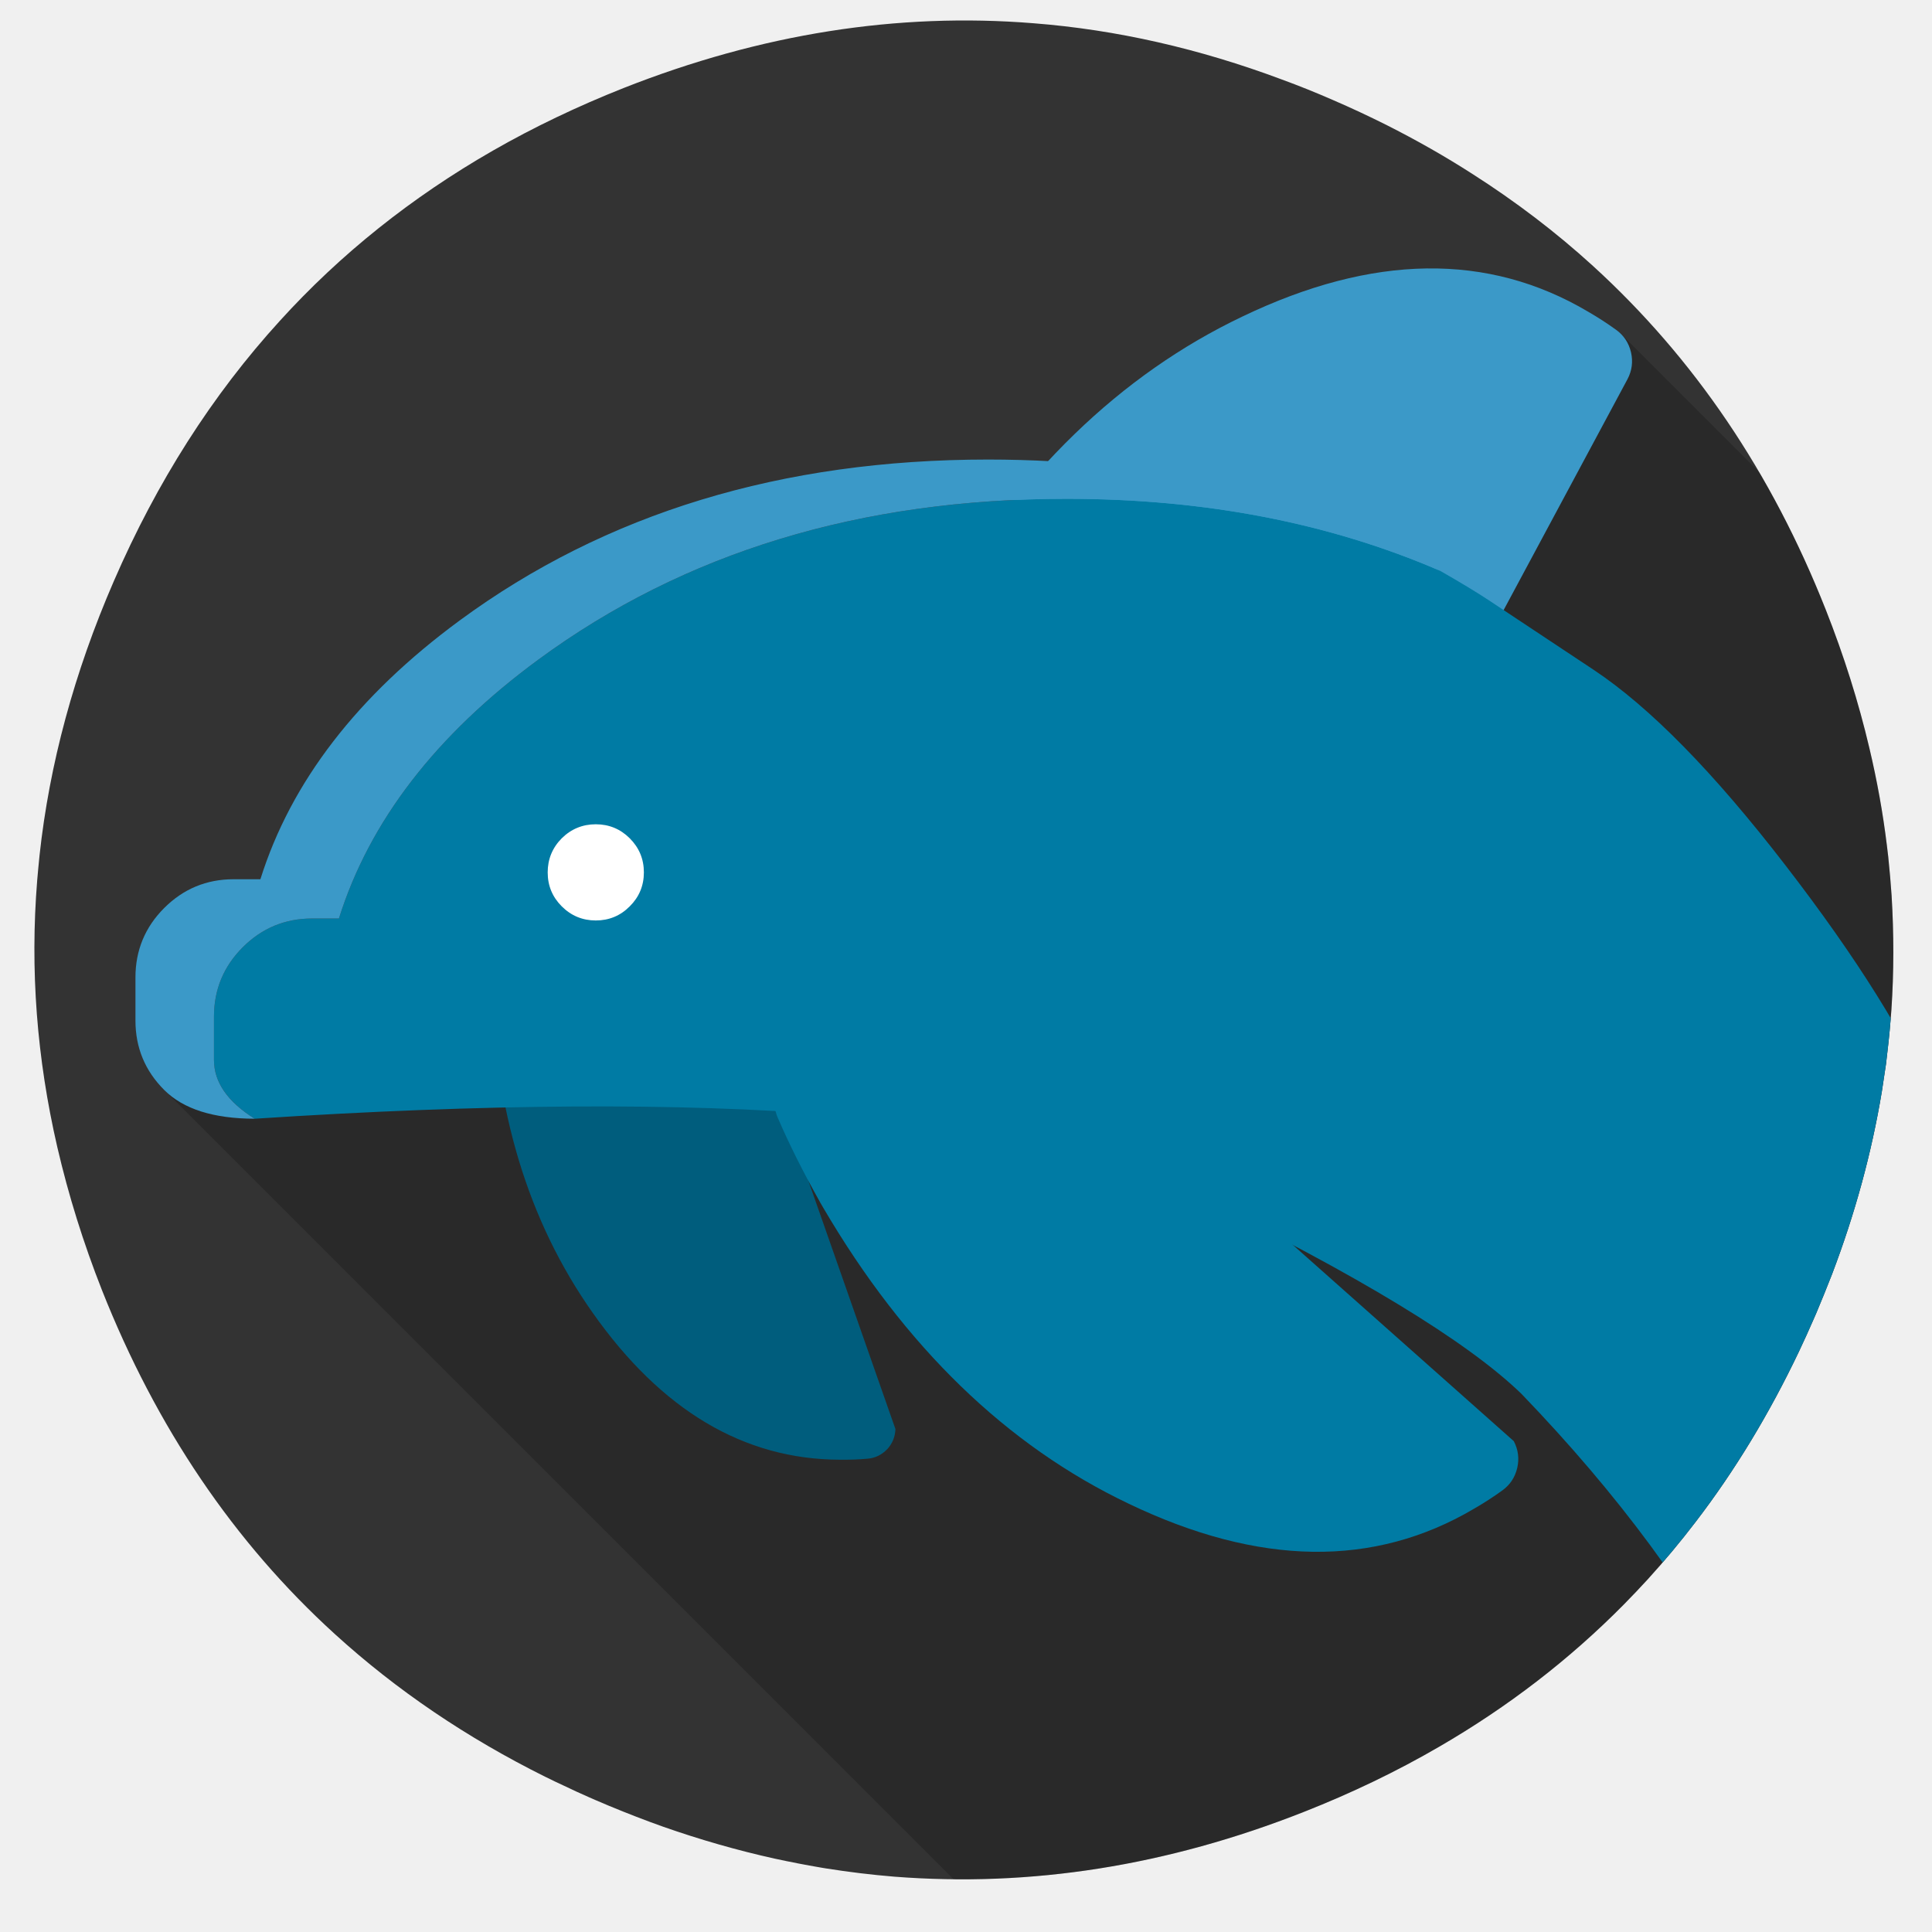
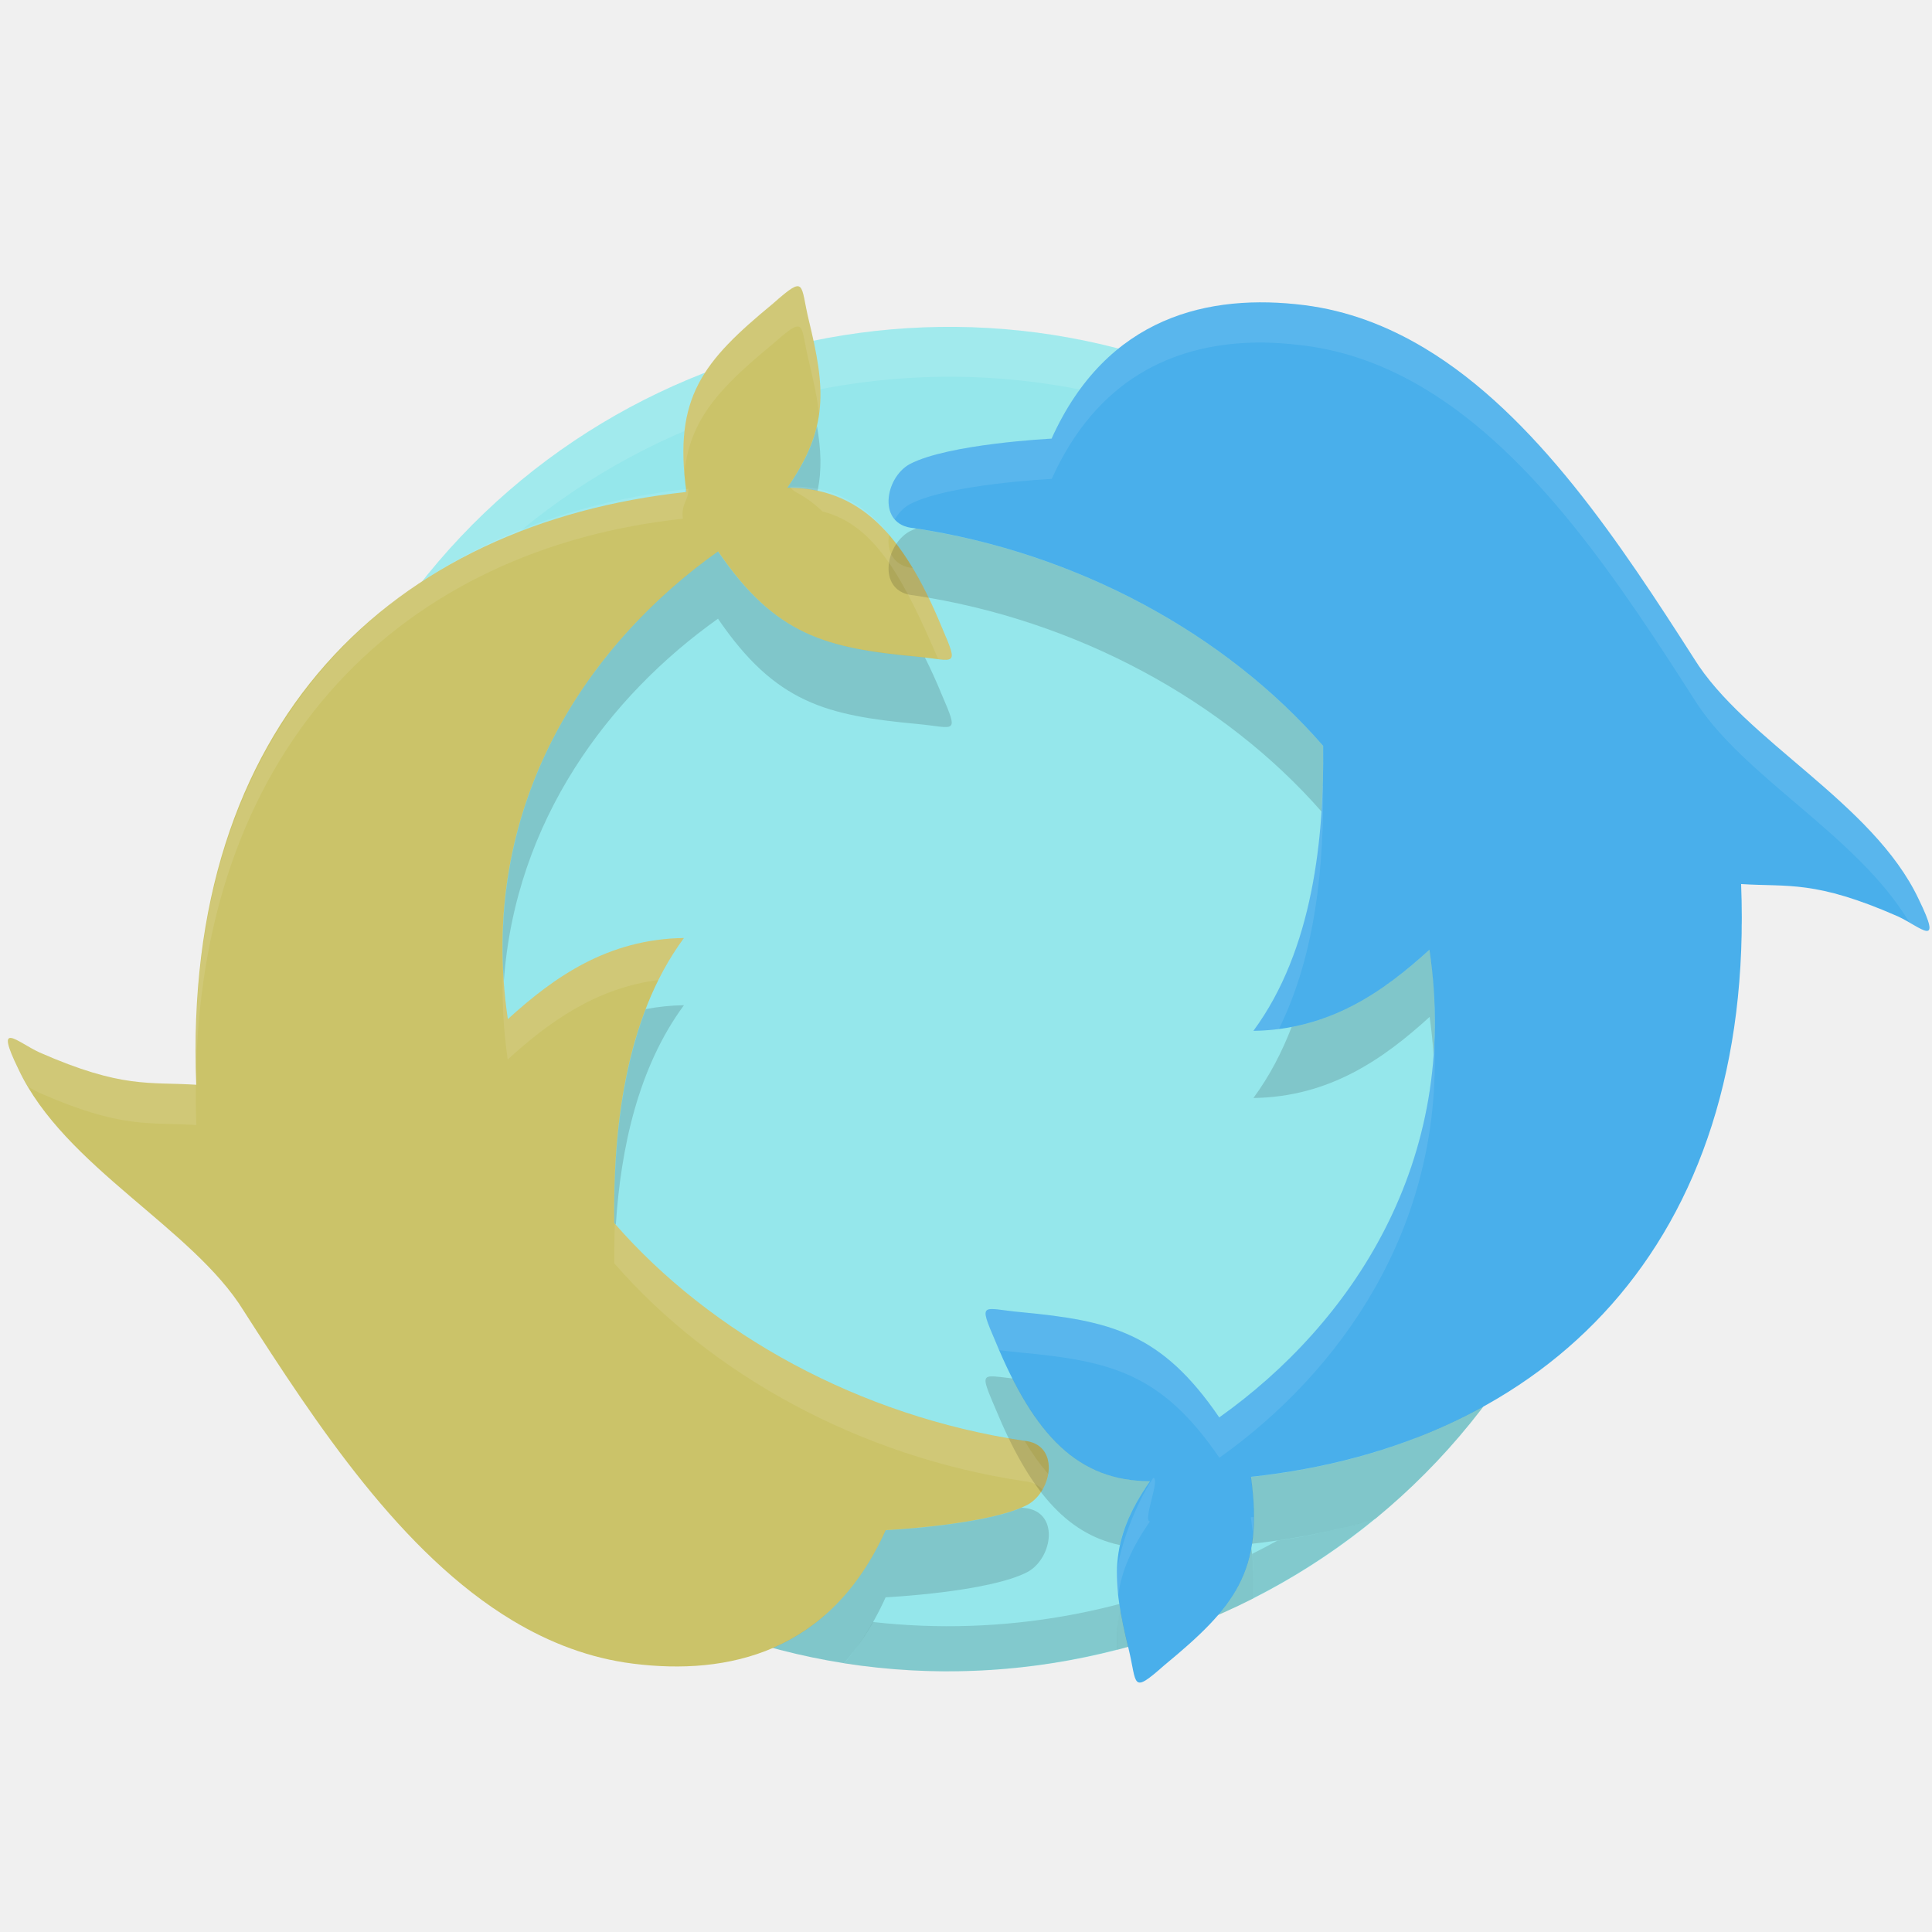
- <svg xmlns="http://www.w3.org/2000/svg" id="MySQLWorkbench" image-rendering="optimizeSpeed" version="1.1" style="background-color:#ffffff" x="0px" y="0px" width="1024px" height="1024px" viewBox="0 0 1024 1024" enable-background="new 0 0 1024 1024">
-   <defs transform="matrix(1 0 0 1 0 0) " id="defs3" />
-   <g id="ico-shadow" transform="matrix(1.04045,0,0,1.04045,-21.89912,-29.28949)">
-     <g id="shape2">
-       <path id="path1" d="M 727.2,91.75 C 718.5,87.4 709.35,83.1 699.95,79.05 691.35,75.3 682.8,71.85 674.05,68.65 631.95,52.9 589.8,43.3 547.6,40 478.2,34.4 408.65,45.4 338.7,73 c -23.45,9.3 -45.65,19.9 -66.6,31.9 -41.3,23.7 -77.6,52.65 -108.5,86.7 Q 112,248.2 79.05,324.15 C 58.8,370.8 46.2,417.6 41.2,463.8 c -0.45,4.45 -0.85,8.6 -1.2,12.75 -3.7,45.6 -0.2,90.75 10.25,136 5.7,24.55 13.25,48.75 22.75,72.85 27.7,69.95 67.25,128.4 118.55,175.1 31.45,28.65 67.2,52.85 107.3,72.8 0.15,0.05 0.25,0.1 0.35,0.15 3.1,1.55 6.1,3 8.65,4.15 4.9,2.35 9.25,4.35 13.6,6.25 1.1,0.45 1.9,0.85 2.75,1.2 9.45,4.1 18.9,7.85 27.9,11.2 2.35,0.85 4.5,1.65 6.6,2.4 19.05,6.7 38.2,12.15 56.9,16.3 7.9,1.7 15.8,3.25 23.5,4.55 0.95,0.2 1.95,0.3 2.7,0.45 11.65,1.85 23.2,3.25 34.75,4.2 69.8,5.45 139.2,-5.55 208.85,-33.05 24.35,-9.6 47.3,-20.65 68.8,-33.15 35.1,-20.35 66.45,-44.5 94.1,-72.5 4.15,-4.2 8.2,-8.5 12.25,-12.9 8.4,-9.25 16.5,-18.95 24.25,-29.1 20.05,-26.15 37.55,-55.1 52.6,-86.7 2.6,-5.5 5.15,-11.1 7.65,-16.85 0.25,-0.6 0.55,-1.25 0.8,-1.85 0.15,-0.3 0.25,-0.6 0.4,-0.9 2.8,-6.6 5.45,-13.25 8.1,-20 C 966,646.5 974.5,615.5 979.7,584.1 c 0.7,-4.4 1.4,-9.15 2.1,-13.9 0.9,-7.35 1.75,-14.85 2.35,-22.6 0.1,-1.45 0.25,-3.15 0.4,-4.95 1.3,-19.3 1.3,-38.7 0.1,-58.4 -0.45,-6.4 -1,-12.9 -1.7,-19.6 -0.2,-1.85 -0.45,-3.85 -0.7,-5.85 -2,-16.4 -4.95,-32.85 -8.95,-49.7 -5.45,-23.15 -12.85,-46.75 -22.2,-70.4 -27.55,-69.75 -67,-128.05 -118.6,-175.1 -18.75,-17.1 -39.35,-32.8 -61.55,-46.95 -13.85,-8.9 -28.3,-17.1 -43.75,-24.9 z" style="fill:#333333;fill-opacity:1" />
-     </g>
-   </g>
-   <g id="ico-shadow1" transform="matrix(1.04045,0,0,1.04045,-21.89912,-29.28949)">
-     <g id="shape4">
-       <path id="path2" d="M 917.2,268.65 846.6,198.05 106.05,584.7 506.9,985.55 c 59.95,0.45 119.1,-11 178.5,-34.45 24.35,-9.6 47.3,-20.65 68.8,-33.15 35.1,-20.35 66.45,-44.5 94.1,-72.5 4.15,-4.2 8.2,-8.5 12.25,-12.9 8.4,-9.25 16.5,-18.95 24.25,-29.1 20.05,-26.15 37.55,-55.1 52.6,-86.7 2.6,-5.5 5.15,-11.1 7.65,-16.85 0.25,-0.6 0.55,-1.25 0.8,-1.85 0.15,-0.3 0.25,-0.6 0.4,-0.9 2.8,-6.6 5.45,-13.25 8.1,-20 C 966,646.5 974.5,615.5 979.7,584.1 c 0.7,-4.4 1.4,-9.15 2.1,-13.9 0.9,-7.35 1.75,-14.85 2.35,-22.6 0.1,-1.45 0.25,-3.15 0.4,-4.95 1.3,-19.3 1.3,-38.7 0.1,-58.4 -0.45,-6.4 -1,-12.9 -1.7,-19.6 -0.2,-1.85 -0.45,-3.85 -0.7,-5.85 -2,-16.4 -4.95,-32.85 -8.95,-49.7 Q 965,373.95 951.1,338.7 c -9.75,-24.65 -21,-47.9 -33.9,-70.05 z" style="fill:#000000;fill-opacity:0.2" />
-     </g>
-   </g>
-   <g id="Calque.__208" transform="matrix(1.04045,0,0,1.04045,-21.89912,-29.28949)">
-     <g id="shape6">
-       <path id="path3" d="m 278.45,475.25 c -3.05,2.7 -4.8,6 -5.2,9.95 -1.2,11.7 -1.8,24.6 -1.75,38.75 -0.05,0.25 0,0.55 -0.05,0.8 l 0.05,2.05 c 1.35,66.75 18.55,123.4 51.4,170 35.05,49.8 77.05,74.8 125.9,74.95 q 7.1,0.1 14.05,-0.5 c 4,-0.3 7.3,-1.95 10.1,-4.8 2.7,-2.9 4.1,-6.35 4.25,-10.3 l -85.25,-243.2 c 0,-2.75 -0.7,-5.5 -2.2,-8.1 -1.45,-2.55 -3.45,-4.65 -5.95,-6.2 -2.6,-1.5 -5.35,-2.25 -8.25,-2.3 L 289.1,471.4 c -4.1,-0.1 -7.65,1.2 -10.65,3.85 z" style="fill:#005d7d;fill-opacity:1" />
-     </g>
-   </g>
-   <g id="Calque.__209" transform="matrix(1.04045,0,0,1.04045,-21.89912,-29.28949)">
-     <g id="shape8">
-       <path id="path4" d="M 844.3,196.15 Q 837.45,191.2 830,186.9 C 779.05,156.75 720.35,157.55 653.95,189.4 591.8,219 539.9,269.25 498.35,340.2 l -1.25,2.15 c -0.15,0.3 -0.35,0.6 -0.5,0.9 -8.55,15.2 -15.65,29.45 -21.4,42.75 -1.95,4.5 -2.15,9.15 -0.6,13.9 1.55,4.75 4.45,8.35 8.75,10.8 L 668.3,517.5 c 3.05,1.75 6.4,2.65 10,2.6 3.55,-0.05 6.9,-1.05 9.95,-2.9 3.1,-1.85 5.45,-4.35 7.1,-7.4 l 154.8,-288.55 c 2.25,-4.3 2.85,-8.85 1.75,-13.65 -1.15,-4.8 -3.65,-8.6 -7.6,-11.45 z" style="fill:#3b99c8;fill-opacity:1" />
-       <path id="path5" d="m 786.35,787.4 c 3.95,-2.85 6.45,-6.65 7.6,-11.45 1.1,-4.8 0.5,-9.35 -1.75,-13.65 L 557.4,553.75 c -1.65,-3.05 -4,-5.55 -7.1,-7.4 -3.05,-1.85 -6.4,-2.85 -9.95,-2.9 -3.6,-0.05 -6.95,0.85 -10,2.6 l -104.95,26.8 c -4.3,2.45 -7.2,6.05 -8.75,10.8 -1.55,4.75 -1.35,9.4 0.6,13.9 5.75,13.3 12.85,27.55 21.4,42.75 0.15,0.3 0.35,0.6 0.5,0.9 l 1.25,2.15 c 41.55,70.95 93.45,121.2 155.6,150.8 66.4,31.85 125.1,32.65 176.05,2.5 4.95,-2.85 9.75,-5.95 14.3,-9.25 z" style="fill:#007ba4;fill-opacity:1" />
-     </g>
-   </g>
-   <mask id="ico-shadow2">
-     <g id="g">
-       <g id="shape15">
-         <path id="path8" fill="#FFFFFF" fill-opacity="1" d="M727.2,91.75 C718.5,87.4 709.35,83.1 699.95,79.05 691.35,75.3 682.8,71.85 674.05,68.65 631.95,52.9 589.8,43.3 547.6,40 478.2,34.4 408.65,45.4 338.7,73 315.25,82.3 293.05,92.9 272.1,104.9 230.8,128.6 194.5,157.55 163.6,191.6 Q112,248.2 79.05,324.15 C58.8,370.8 46.2,417.6 41.2,463.8 40.75,468.25 40.35,472.4 40,476.55 36.3,522.15 39.8,567.3 50.25,612.55 55.95,637.1 63.5,661.3 73,685.4 100.7,755.35 140.25,813.8 191.55,860.5 223,889.15 258.75,913.35 298.85,933.3 299,933.35 299.1,933.4 299.2,933.45 302.3,935 305.3,936.45 307.85,937.6 312.75,939.95 317.1,941.95 321.45,943.85 322.55,944.3 323.35,944.7 324.2,945.05 333.65,949.15 343.1,952.9 352.1,956.25 354.45,957.1 356.6,957.9 358.7,958.65 377.75,965.35 396.9,970.8 415.6,974.95 423.5,976.65 431.4,978.2 439.1,979.5 440.05,979.7 441.05,979.8 441.8,979.95 453.45,981.8 465,983.2 476.55,984.15 546.35,989.6 615.75,978.6 685.4,951.1 709.75,941.5 732.7,930.45 754.2,917.95 789.3,897.6 820.65,873.45 848.3,845.45 852.45,841.25 856.5,836.95 860.55,832.55 868.95,823.3 877.05,813.6 884.8,803.45 904.85,777.3 922.35,748.35 937.4,716.75 940,711.25 942.55,705.65 945.05,699.9 945.3,699.3 945.6,698.65 945.85,698.05 946,697.75 946.1,697.45 946.25,697.15 949.05,690.55 951.7,683.9 954.35,677.15 966,646.5 974.5,615.5 979.7,584.1 980.4,579.7 981.1,574.95 981.8,570.2 982.7,562.85 983.55,555.35 984.15,547.6 984.25,546.15 984.4,544.45 984.55,542.65 985.85,523.35 985.85,503.95 984.65,484.25 984.2,477.85 983.65,471.35 982.95,464.65 982.75,462.8 982.5,460.8 982.25,458.8 980.25,442.4 977.3,425.95 973.3,409.1 967.85,385.95 960.45,362.35 951.1,338.7 923.55,268.95 884.1,210.65 832.5,163.6 813.75,146.5 793.15,130.8 770.95,116.65 757.1,107.75 742.65,99.55 727.2,91.75z" />
-       </g>
-     </g>
-   </mask>
-   <g id="masked" mask="url(#ico-shadow2)" transform="matrix(1.04045,0,0,1.04045,-21.89912,-29.28949)">
-     <g id="Calque.__210">
-       <g id="shape11">
-         <path id="path6" d="m 780.25,334.45 c -6.3,-4.2 -14.8,-9.35 -25.55,-15.5 -56.55,-24.45 -119.95,-36.7 -190.3,-36.7 -105.1,0 -194.8,27.3 -269.15,81.95 -52.15,38.35 -86,82.3 -101.55,131.85 l -13.65,0 c -13.8,0 -25.6,4.9 -35.35,14.65 -9.75,9.75 -14.65,21.55 -14.65,35.35 l 0,22 c 0,11.35 6.9,21.35 20.75,30 234.75,-15.35 394.05,-2.5 477.95,38.5 83.9,41 139.65,74.85 167.3,101.6 49.55,51.45 87.5,102.9 113.95,154.35 l 97.05,-301.05 c -14.45,-34.35 -40,-75.25 -76.55,-122.6 -36.55,-47.4 -69.15,-80.6 -97.8,-99.6 -28.65,-19.05 -46.15,-30.65 -52.45,-34.8 z" style="fill:#007ba4;fill-opacity:1" />
-         <path id="path7" d="m 180.05,496.05 13.65,0 c 15.55,-49.55 49.4,-93.5 101.55,-131.85 74.35,-54.65 164.05,-81.95 269.15,-81.95 70.35,0 133.75,12.25 190.3,36.7 -66.1,-37.8 -142.85,-56.7 -230.3,-56.7 -105.1,0 -194.8,27.3 -269.15,81.95 -52.15,38.35 -86,82.3 -101.55,131.85 l -13.65,0 c -13.8,0 -25.6,4.9 -35.35,14.65 -9.75,9.75 -14.65,21.55 -14.65,35.35 l 0,22 c 0,13.8 4.9,25.6 14.65,35.35 9.75,9.75 25.1,14.6 46.1,14.65 l -0.025,0 0.025,0 c -13.85,-8.65 -20.75,-18.65 -20.75,-30 l 0,-22 c 0,-13.8 4.9,-25.6 14.65,-35.35 9.75,-9.75 21.55,-14.65 35.35,-14.65 z" style="fill:#3b99c8;fill-opacity:1" />
-       </g>
-     </g>
-   </g>
-   <g id="Calque.__211" transform="matrix(1.04045,0,0,1.04045,-21.89912,-29.28949)">
-     <g id="shape17">
-       <path id="path9" d="m 300.05,472.55 q 0,10.15 7.15,17.3 c 4.8,4.8 10.6,7.2 17.35,7.2 6.75,0 12.55,-2.4 17.3,-7.2 4.8,-4.75 7.2,-10.55 7.2,-17.3 0,-6.75 -2.4,-12.55 -7.2,-17.35 -4.75,-4.75 -10.55,-7.15 -17.3,-7.15 -6.75,0 -12.55,2.4 -17.35,7.15 -4.75,4.8 -7.15,10.6 -7.15,17.35 z" style="fill:#ffffff;fill-opacity:1" />
-     </g>
+ <svg xmlns="http://www.w3.org/2000/svg" width="512" height="512" id="svg3779" version="1.1">
+   <defs id="defs3781">
+     <clipPath clipPathUnits="userSpaceOnUse" id="clipPath4331">
+       <path transform="matrix(0.6797017,0.421907,-0.421907,0.6797017,378.2817,302.096)" d="m -449.316,-78.875 a 101.015,101.015 0 1 1 -202.031,0 101.015,101.015 0 1 1 202.031,0 z" id="path4333" style="fill:#81c8ff;fill-opacity:1;fill-rule:evenodd;stroke:none" />
+     </clipPath>
+     <clipPath clipPathUnits="userSpaceOnUse" id="clipPath4337">
+       <path transform="matrix(0.6797017,0.421907,-0.421907,0.6797017,378.2817,302.096)" d="m -449.316,-78.875 a 101.015,101.015 0 1 1 -202.031,0 101.015,101.015 0 1 1 202.031,0 z" id="path4339" style="fill:#81c8ff;fill-opacity:1;fill-rule:evenodd;stroke:none" />
+     </clipPath>
+   </defs>
+   <g id="layer1" transform="translate(0,464)">
+     <path style="fill:#95e7eb;fill-opacity:1;fill-rule:evenodd;stroke:none" id="path4309" d="m -449.316,-78.875 a 101.015,101.015 0 1 1 -202.031,0 101.015,101.015 0 1 1 202.031,0 z" transform="matrix(1.498189,0.9299617,-0.9299617,1.498189,1002.586,430.7289)" />
+     <path style="fill:#ffffff;fill-opacity:0.114;fill-rule:evenodd;stroke:none" d="m 253.3,-377.386 c -60.16,-0.573 -119.144,29.39 -153.191,84.241 -19.456,31.344 -27.982,66.352 -26.657,100.635 1.069,-29.987 9.698,-60.089 26.657,-87.41 51.882,-83.583 161.702,-109.328 245.285,-57.447 52.197,32.4 81.784,87.423 84.035,144.512 2.151,-61.706 -27.814,-122.84 -84.035,-157.737 -28.732,-17.834 -60.581,-26.495 -92.094,-26.795 z" id="path4349" />
+     <path style="fill:#000000;fill-opacity:0.129;fill-rule:evenodd;stroke:none" d="m 429.428,-205.322 c -0.965,30.203 -9.575,60.579 -26.657,88.099 -7.985,12.864 -17.335,24.322 -27.759,34.372 6.261,-2.403 12.253,-5.176 17.978,-8.335 3.444,-4.521 6.723,-9.194 9.781,-14.121 19.339,-31.156 27.856,-65.929 26.657,-100.015 z m -355.976,0.827 c -1.755,61.328 28.151,121.947 84.035,156.635 15.077,9.359 31.031,16.172 47.321,20.595 4.913,-2.114 9.576,-4.997 13.914,-8.817 -21.127,-3.94 -41.877,-11.748 -61.235,-23.764 -52.239,-32.426 -81.826,-87.511 -84.035,-144.65 z m 290.815,143.065 c -8.24,2.496 -16.829,4.427 -25.761,5.717 -2.207,1.233 -4.429,2.377 -6.681,3.513 0.483,4.34 0.596,8.21 0.344,11.71 11.334,-5.755 22.104,-12.755 32.098,-20.94 z m -33.063,9.506 c -30.743,15.357 -65.508,21.652 -99.877,17.771 -2.344,4.125 -4.878,7.812 -7.646,10.952 24.298,3.811 48.934,2.433 72.394,-3.651 -0.183,-3.582 0.016,-7.017 0.827,-10.47 0.516,3.03 1.225,6.224 2.066,9.712 8.08,-2.24 16.055,-5.043 23.764,-8.403 4.168,-4.865 7.048,-9.858 8.472,-15.911 z" id="path4354" />
+     <path id="path3797" d="m 135.835,-34.542 c 9.829,5.905 20.439,9.988 31.958,11.434 25.029,3.143 52.24,-2.798 66.934,-35.38 0,0 27.401,-1.353 37.631,-6.762 6.689,-3.742 8.539,-16.178 -1.081,-16.944 -43.454,-6.515 -82.825,-28.172 -108.507,-57.707 -0.289,-24.031 2.591,-53.975 18.473,-75.52 -20.201,0.286 -34.435,10.375 -46.666,21.509 -8.261,-56.302 20.88,-99.221 55.722,-123.966 15.283,22.401 28.705,25.663 52.793,27.918 10.032,0.935 11.154,3.038 6.499,-7.801 -10.354,-25.056 -21.96,-36.953 -40.937,-37.009 11.144,-15.986 10.009,-26.514 5.688,-44.341 -2.332,-9.602 -0.604,-12.291 -9.505,-4.421 -18.478,15.24 -26.443,24.736 -22.933,49.91 -77.898,8.37 -133.694,61.077 -129.9,157.098 -12.527,-0.816 -19.564,1.089 -41.547,-8.569 -6.016,-2.776 -12.118,-8.969 -5.502,4.574 12.15,25.726 46.115,41.953 59.597,63.859 19.296,30.106 41.796,64.404 71.282,82.118 z" style="fill:#cbc369;fill-opacity:1;stroke:none" />
+     <path style="fill:#49afeb;fill-opacity:1;stroke:none" d="m 377.58,-371.701 c -9.829,-5.905 -20.439,-9.988 -31.958,-11.434 -25.029,-3.143 -52.24,2.799 -66.934,35.38 0,0 -27.401,1.353 -37.631,6.762 -6.689,3.742 -8.539,16.178 1.081,16.944 43.454,6.515 82.825,28.172 108.507,57.707 0.289,24.031 -2.591,53.975 -18.473,75.52 20.201,-0.286 34.435,-10.375 46.666,-21.509 8.261,56.302 -20.88,99.221 -55.722,123.966 -15.283,-22.401 -28.705,-25.663 -52.793,-27.917 -10.032,-0.935 -11.154,-3.038 -6.499,7.801 10.354,25.056 21.96,36.953 40.937,37.009 -11.144,15.986 -10.009,26.514 -5.688,44.341 2.332,9.602 0.604,12.291 9.505,4.421 18.478,-15.24 26.443,-24.736 22.933,-49.91 77.898,-8.37 133.694,-61.077 129.9,-157.098 12.527,0.816 19.564,-1.089 41.547,8.569 6.016,2.776 12.118,8.969 5.502,-4.574 -12.15,-25.726 -46.115,-41.953 -59.597,-63.859 -19.295,-30.107 -41.796,-64.404 -71.282,-82.118 z" id="path2996" />
+     <path style="fill:#000000;fill-opacity:0.143;stroke:none" d="m 21.656,-52.594 c -0.549,2.319 -1.674,4.698 -3.562,7.406 1.287,0.004 2.478,0.129 3.625,0.375 0.537,-2.495 0.414,-4.98 -0.062,-7.781 z m -15.75,7.531 c -0.022,0.124 -0.043,0.249 -0.062,0.375 0.031,-0.003 0.063,0.003 0.094,0 -0.018,-0.129 -0.015,-0.247 -0.031,-0.375 z M 9.75,-37.531 C -5.102,-26.983 -17.645,-9.148 -16,14.156 -14.62,-5.207 -3.337,-20.143 9.75,-29.438 c 6.933,10.163 13.04,11.634 23.969,12.656 4.551,0.424 5.049,1.386 2.938,-3.531 -0.665,-1.608 -1.336,-3.098 -2.031,-4.469 C 34.295,-24.821 34.106,-24.839 33.719,-24.875 22.79,-25.898 16.683,-27.368 9.75,-37.531 z M 5.656,17.031 C 4.04,17.054 2.52,17.222 1.062,17.5 c -3.2,8.313 -3.877,17.732 -3.781,25.719 0.058,0.066 0.129,0.121 0.188,0.188 0.591,-9.077 2.642,-18.852 8.188,-26.375 z m -58.625,9.312 c -0.004,0.084 -0.028,0.166 -0.031,0.25 0.011,7.01e-4 0.02,-7.1e-4 0.031,0 -0.003,-0.084 0.003,-0.166 0,-0.25 z M -75.438,29.062 c -0.409,0.14 -0.188,1.125 1.125,3.812 5.512,11.671 20.914,19.031 27.031,28.969 8.754,13.659 18.966,29.214 32.344,37.25 4.459,2.679 9.274,4.531 14.5,5.188 11.355,1.426 23.677,-1.281 30.344,-16.062 0,0 12.453,-0.609 17.094,-3.062 3.035,-1.698 3.864,-7.34 -0.5,-7.688 C 46.417,77.456 46.333,77.45 46.25,77.438 41.16,79.605 29.906,80.156 29.906,80.156 23.24,94.938 10.918,97.614 -0.438,96.188 -5.664,95.531 -10.478,93.679 -14.938,91 -28.315,82.964 -38.527,67.409 -47.281,53.75 -52.095,45.929 -62.654,39.705 -69.625,31.719 c -0.699,-0.281 -1.442,-0.596 -2.219,-0.938 -1.535,-0.709 -3.068,-1.899 -3.594,-1.719 z" id="path4311" clip-path="url(#clipPath4337)" transform="matrix(2.204186,0,0,2.204186,168.7829,-235.147)" />
+     <path style="fill:#000000;fill-opacity:0.141;stroke:none" d="m 33.562,-40.281 c -0.27,0.114 -0.548,0.221 -0.781,0.344 -3.035,1.698 -3.864,7.34 0.5,7.688 19.617,2.941 37.377,12.702 49.031,26 0.177,-2.72 0.218,-5.392 0.188,-7.906 -11.595,-13.335 -29.336,-23.118 -48.938,-26.125 z m 99.188,42.75 c 0.109,2.768 0.136,5.454 0.031,8.062 5.663,0.365 8.858,-0.467 18.812,3.906 2.73,1.26 5.502,4.05 2.5,-2.094 C 152.921,9.861 151.29,7.596 149.406,5.438 141.129,2.113 137.991,2.81 132.75,2.469 z m -37.438,7.875 c -4.572,4.161 -9.783,8.016 -16.594,9.312 -1.168,3.033 -2.668,5.919 -4.594,8.531 9.165,-0.13 15.638,-4.699 21.188,-9.75 0.225,1.532 0.363,3.043 0.469,4.531 0.285,-4.021 0.175,-8.234 -0.469,-12.625 z m 37.438,0.438 C 131.112,49.075 106.835,70.202 73.812,73.75 c 0.441,3.163 0.473,5.753 0.125,8.031 35.206,-3.833 60.424,-27.649 58.812,-71 z m -90.188,50.875 c -1.075,0.049 -0.757,0.833 0.562,3.906 3.995,9.668 8.413,14.976 14.938,16.375 0.524,-2.41 1.66,-4.869 3.625,-7.688 -7.391,-0.021 -12.313,-4.025 -16.531,-12.344 -1.129,-0.136 -2.094,-0.273 -2.594,-0.25 z m 31.312,20.625 c -1.028,5.659 -4.546,9.234 -10.438,14.094 -4.038,3.571 -3.255,2.356 -4.312,-2 -0.406,-1.673 -0.755,-3.184 -1,-4.625 -0.911,3.881 -0.225,7.664 1,12.719 1.058,4.356 0.274,5.571 4.312,2 8.264,-6.816 11.861,-11.126 10.438,-22.188 z" id="path4313" clip-path="url(#clipPath4331)" transform="matrix(2.204186,0,0,2.204186,168.7829,-235.147)" />
+     <path style="fill:#ffffff;fill-opacity:0.09;stroke:none" d="m 211.145,-388.131 c -1.123,0.174 -2.999,1.664 -6.337,4.615 -17.304,14.272 -25.413,23.468 -23.488,45.255 1.378,-14.568 9.325,-22.897 23.488,-34.578 3.338,-2.951 5.214,-4.441 6.337,-4.615 1.872,-0.29 1.711,3.022 3.169,9.023 1.283,5.294 2.267,9.916 2.755,14.258 1.06,-7.525 -0.376,-15.118 -2.755,-24.935 -1.458,-6.001 -1.297,-9.313 -3.169,-9.023 z m 120.266,4.271 c -20.581,0.716 -40.755,9.621 -52.694,36.094 0,0 -27.448,1.342 -37.678,6.75 -5.081,2.842 -7.342,10.722 -3.926,14.672 0.957,-1.647 2.298,-3.084 3.926,-3.995 10.229,-5.409 37.678,-6.75 37.678,-6.75 11.939,-26.472 32.113,-35.378 52.694,-36.094 4.749,-0.165 9.497,0.168 14.189,0.758 11.519,1.447 22.132,5.53 31.961,11.434 29.486,17.714 51.996,51.999 71.292,82.106 12.678,20.599 43.441,36.199 57.171,59.375 4.646,2.689 7.855,4.943 2.411,-6.199 -12.15,-25.726 -46.099,-41.947 -59.582,-63.853 -19.295,-30.107 -41.805,-64.392 -71.292,-82.106 -9.829,-5.905 -20.442,-9.988 -31.961,-11.434 -4.693,-0.589 -9.44,-0.923 -14.189,-0.758 z m -122.081,48.857 c 1.708,2.209 2.754,1.146 8.72,6.583 14.071,3.494 21.726,18.539 30.566,39.064 4.644,0.554 4.537,-0.084 0.964,-8.403 -2.477,-5.996 -5.012,-11.2 -7.715,-15.705 -5.204,-0.56 -6.945,-4.612 -6.268,-8.748 -5.284,-7.236 -14.767,-13.35 -26.268,-12.791 z m -26.881,0.535 c -76.558,8.526 -132.809,60.982 -130.487,154.495 1.989,-87.061 55.035,-138.61 129.019,-146.559 -0.545,-3.905 1.464,-4.707 1.469,-7.936 z m 168.042,78.657 c -0.692,21.807 -4.695,46.469 -18.322,64.955 2.331,-0.033 4.572,-0.202 6.75,-0.482 9.95,-19.996 11.951,-44.229 11.71,-64.335 -0.043,-0.049 -0.095,-0.089 -0.138,-0.138 z m 110.898,36.782 c 0.046,1.163 0.04,2.294 0.069,3.444 0.026,-1.146 0.061,-2.285 0.069,-3.444 -0.048,-0.003 -0.09,0.003 -0.138,0 z m -280.138,3.582 c -20.201,0.286 -34.47,10.426 -46.701,21.56 -0.677,-4.612 -1.048,-9.14 -1.24,-13.57 -0.324,7.774 0.01,15.864 1.24,24.246 10.82,-9.85 23.245,-18.918 39.951,-21.078 1.94,-3.899 4.161,-7.646 6.75,-11.159 z M 2.505,-188.928 c -0.889,0.303 -0.415,2.479 2.48,8.403 0.737,1.561 1.591,3.051 2.48,4.546 0.958,0.555 1.943,1.114 2.962,1.584 21.983,9.658 29.077,7.726 41.604,8.541 -0.143,-3.625 -0.162,-7.175 -0.138,-10.677 -12.437,-0.792 -19.567,1.08 -41.466,-8.541 -3.384,-1.562 -6.779,-4.247 -7.921,-3.857 z m 377.605,0.827 c -1.85,44.442 -27.31,78.678 -56.964,99.739 -15.282,-22.401 -28.743,-25.643 -52.832,-27.897 -10.032,-0.935 -11.13,-3.056 -6.475,7.784 0.324,0.783 0.638,1.516 0.964,2.273 1.406,0.168 3.178,0.403 5.51,0.62 24.088,2.254 37.549,5.495 52.832,27.897 31.988,-22.719 59.118,-60.766 56.964,-110.416 z m -217.181,48.354 c -0.114,3.611 -0.179,7.127 -0.138,10.539 25.682,29.535 65.033,51.207 108.487,57.722 2.293,0.183 3.947,1.04 5.028,2.273 0.752,-1.294 1.282,-2.708 1.515,-4.133 -2.188,-2.524 -4.281,-5.435 -6.268,-8.748 -0.099,-0.011 -0.174,-0.061 -0.276,-0.069 -43.382,-6.504 -82.665,-28.124 -108.35,-57.584 z m 169.309,77.766 c -0.254,0.028 -0.504,0.042 -0.758,0.069 0.219,1.573 0.421,3.09 0.551,4.546 0.135,-1.473 0.207,-3.003 0.207,-4.615 z m -26.59,-10.375 c -4.78,6.714 -11.69,24.037 -9.297,30.971 0.865,-6.141 3.396,-12.241 8.403,-19.424 -2.025,-0.006 2.758,-11.269 0.894,-11.546 z" id="path4341" />
  </g>
</svg>
